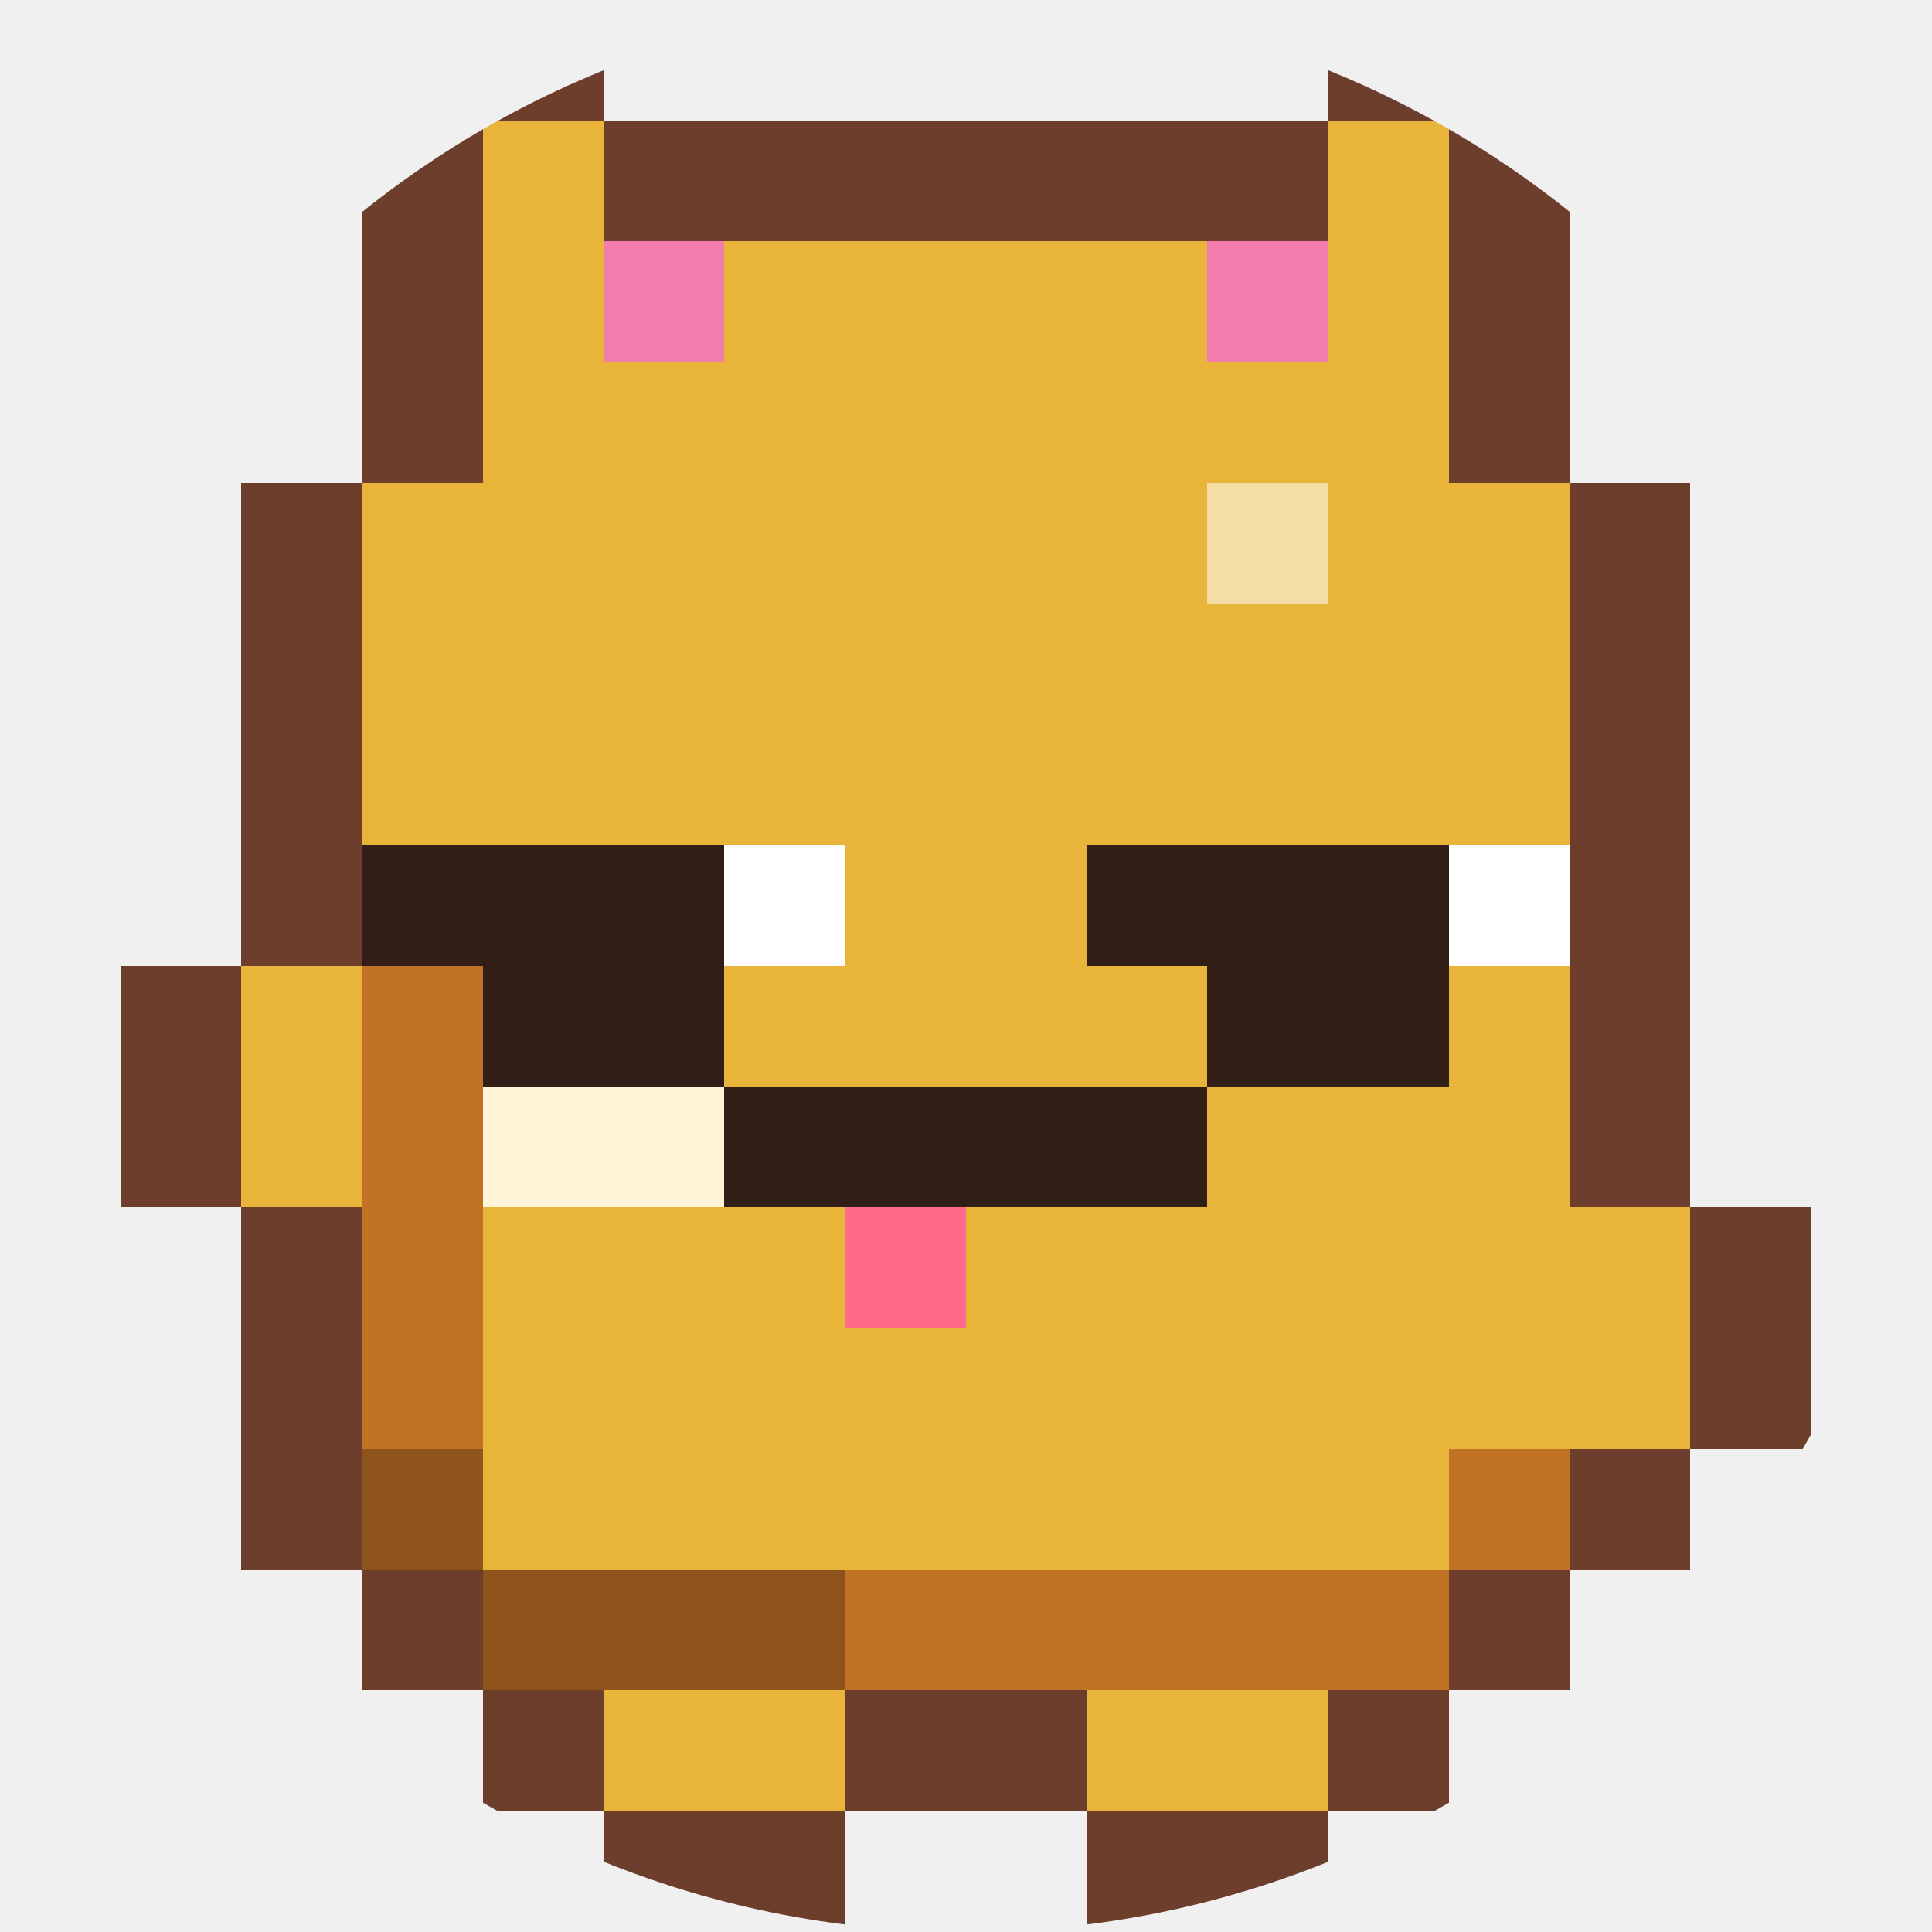
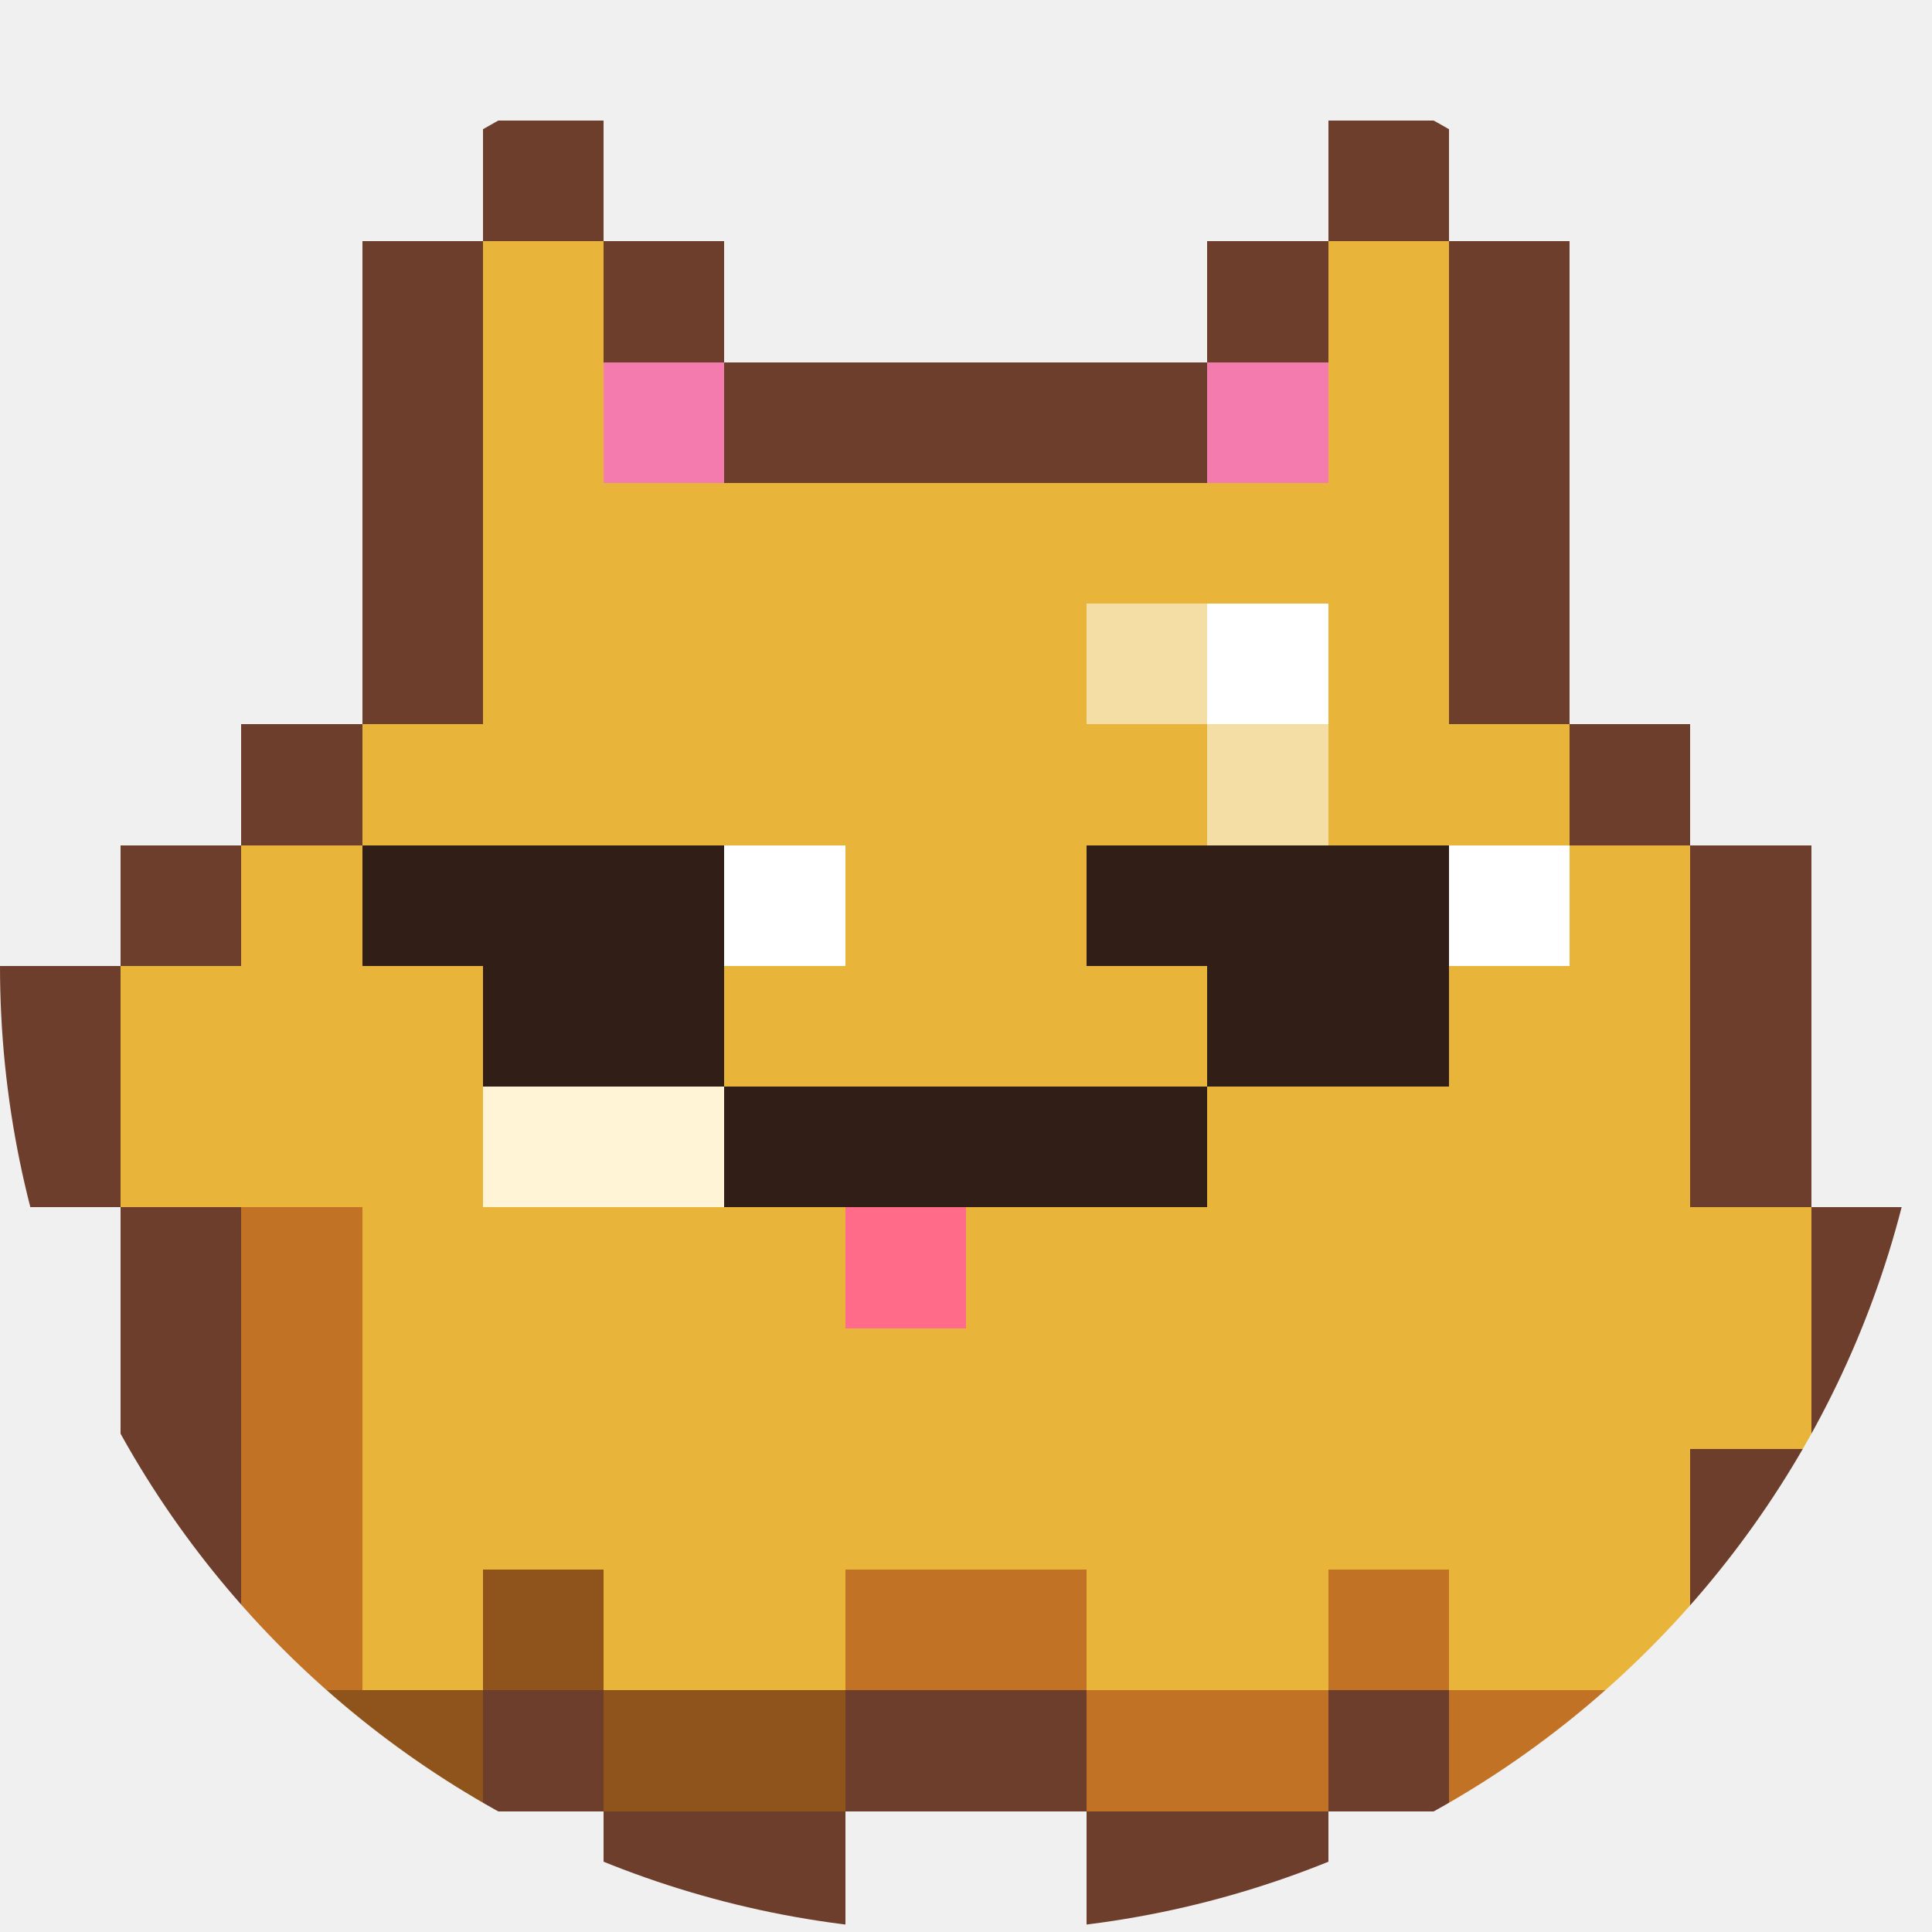
<svg xmlns="http://www.w3.org/2000/svg" width="128" height="128" viewBox="0 0 128 128" shape-rendering="crispEdges" role="presentation" aria-hidden="true">
  <defs>
    <clipPath id="clip">
      <circle cx="64" cy="64" r="64" />
    </clipPath>
  </defs>
  <g clip-path="url(#clip)">
-     <rect x="32" y="0" width="8" height="8" fill="#6D3E2C" />
-     <rect x="88" y="0" width="8" height="8" fill="#6D3E2C" />
-     <rect x="24" y="8" width="8" height="8" fill="#6D3E2C" />
-     <rect x="32" y="8" width="8" height="8" fill="#E9B43A" />
-     <rect x="40" y="8" width="48" height="8" fill="#6D3E2C" />
-     <rect x="88" y="8" width="8" height="8" fill="#E9B43A" />
-     <rect x="96" y="8" width="8" height="8" fill="#6D3E2C" />
+     <rect x="32" y="8" width="8" height="8" fill="#6D3E2C" />
+     <rect x="88" y="8" width="8" height="8" fill="#6D3E2C" />
    <rect x="24" y="16" width="8" height="8" fill="#6D3E2C" />
    <rect x="32" y="16" width="8" height="8" fill="#E9B43A" />
-     <rect x="40" y="16" width="8" height="8" fill="#F47BAE" />
-     <rect x="48" y="16" width="32" height="8" fill="#E9B43A" />
-     <rect x="80" y="16" width="8" height="8" fill="#F47BAE" />
+     <rect x="40" y="16" width="8" height="8" fill="#6D3E2C" />
+     <rect x="80" y="16" width="8" height="8" fill="#6D3E2C" />
    <rect x="88" y="16" width="8" height="8" fill="#E9B43A" />
    <rect x="96" y="16" width="8" height="8" fill="#6D3E2C" />
    <rect x="24" y="24" width="8" height="8" fill="#6D3E2C" />
-     <rect x="32" y="24" width="64" height="8" fill="#E9B43A" />
+     <rect x="32" y="24" width="8" height="8" fill="#E9B43A" />
+     <rect x="40" y="24" width="8" height="8" fill="#F47BAE" />
+     <rect x="48" y="24" width="32" height="8" fill="#6D3E2C" />
+     <rect x="80" y="24" width="8" height="8" fill="#F47BAE" />
+     <rect x="88" y="24" width="8" height="8" fill="#E9B43A" />
    <rect x="96" y="24" width="8" height="8" fill="#6D3E2C" />
-     <rect x="16" y="32" width="8" height="8" fill="#6D3E2C" />
-     <rect x="24" y="32" width="56" height="8" fill="#E9B43A" />
-     <rect x="80" y="32" width="8" height="8" fill="#F5DDA6" />
-     <rect x="88" y="32" width="16" height="8" fill="#E9B43A" />
-     <rect x="104" y="32" width="8" height="8" fill="#6D3E2C" />
-     <rect x="16" y="40" width="8" height="8" fill="#6D3E2C" />
-     <rect x="24" y="40" width="80" height="8" fill="#E9B43A" />
-     <rect x="104" y="40" width="8" height="8" fill="#6D3E2C" />
+     <rect x="24" y="32" width="8" height="8" fill="#6D3E2C" />
+     <rect x="32" y="32" width="64" height="8" fill="#E9B43A" />
+     <rect x="96" y="32" width="8" height="8" fill="#6D3E2C" />
+     <rect x="24" y="40" width="8" height="8" fill="#6D3E2C" />
+     <rect x="32" y="40" width="40" height="8" fill="#E9B43A" />
+     <rect x="72" y="40" width="8" height="8" fill="#F5DDA6" />
+     <rect x="80" y="40" width="8" height="8" fill="#FFFFFF" />
+     <rect x="88" y="40" width="8" height="8" fill="#E9B43A" />
+     <rect x="96" y="40" width="8" height="8" fill="#6D3E2C" />
    <rect x="16" y="48" width="8" height="8" fill="#6D3E2C" />
-     <rect x="24" y="48" width="80" height="8" fill="#E9B43A" />
+     <rect x="24" y="48" width="56" height="8" fill="#E9B43A" />
+     <rect x="80" y="48" width="8" height="8" fill="#F5DDA6" />
+     <rect x="88" y="48" width="16" height="8" fill="#E9B43A" />
    <rect x="104" y="48" width="8" height="8" fill="#6D3E2C" />
-     <rect x="16" y="56" width="8" height="8" fill="#6D3E2C" />
+     <rect x="8" y="56" width="8" height="8" fill="#6D3E2C" />
+     <rect x="16" y="56" width="8" height="8" fill="#E9B43A" />
    <rect x="24" y="56" width="24" height="8" fill="#311E16" />
    <rect x="48" y="56" width="8" height="8" fill="#FFFFFF" />
    <rect x="56" y="56" width="16" height="8" fill="#E9B43A" />
    <rect x="72" y="56" width="24" height="8" fill="#311E16" />
    <rect x="96" y="56" width="8" height="8" fill="#FFFFFF" />
-     <rect x="104" y="56" width="8" height="8" fill="#6D3E2C" />
-     <rect x="8" y="64" width="8" height="8" fill="#6D3E2C" />
-     <rect x="16" y="64" width="8" height="8" fill="#E9B43A" />
-     <rect x="24" y="64" width="8" height="8" fill="#C17225" />
+     <rect x="104" y="56" width="8" height="8" fill="#E9B43A" />
+     <rect x="112" y="56" width="8" height="8" fill="#6D3E2C" />
+     <rect x="0" y="64" width="8" height="8" fill="#6D3E2C" />
+     <rect x="8" y="64" width="24" height="8" fill="#E9B43A" />
    <rect x="32" y="64" width="16" height="8" fill="#311E16" />
    <rect x="48" y="64" width="32" height="8" fill="#E9B43A" />
    <rect x="80" y="64" width="16" height="8" fill="#311E16" />
-     <rect x="96" y="64" width="8" height="8" fill="#E9B43A" />
-     <rect x="104" y="64" width="8" height="8" fill="#6D3E2C" />
-     <rect x="8" y="72" width="8" height="8" fill="#6D3E2C" />
-     <rect x="16" y="72" width="8" height="8" fill="#E9B43A" />
-     <rect x="24" y="72" width="8" height="8" fill="#C17225" />
+     <rect x="96" y="64" width="16" height="8" fill="#E9B43A" />
+     <rect x="112" y="64" width="8" height="8" fill="#6D3E2C" />
+     <rect x="0" y="72" width="8" height="8" fill="#6D3E2C" />
+     <rect x="8" y="72" width="24" height="8" fill="#E9B43A" />
    <rect x="32" y="72" width="16" height="8" fill="#FFF4D6" />
    <rect x="48" y="72" width="32" height="8" fill="#311E16" />
-     <rect x="80" y="72" width="24" height="8" fill="#E9B43A" />
-     <rect x="104" y="72" width="8" height="8" fill="#6D3E2C" />
-     <rect x="16" y="80" width="8" height="8" fill="#6D3E2C" />
-     <rect x="24" y="80" width="8" height="8" fill="#C17225" />
-     <rect x="32" y="80" width="24" height="8" fill="#E9B43A" />
+     <rect x="80" y="72" width="32" height="8" fill="#E9B43A" />
+     <rect x="112" y="72" width="8" height="8" fill="#6D3E2C" />
+     <rect x="8" y="80" width="8" height="8" fill="#6D3E2C" />
+     <rect x="16" y="80" width="8" height="8" fill="#C17225" />
+     <rect x="24" y="80" width="32" height="8" fill="#E9B43A" />
    <rect x="56" y="80" width="8" height="8" fill="#FF6B88" />
-     <rect x="64" y="80" width="48" height="8" fill="#E9B43A" />
-     <rect x="112" y="80" width="8" height="8" fill="#6D3E2C" />
-     <rect x="16" y="88" width="8" height="8" fill="#6D3E2C" />
-     <rect x="24" y="88" width="8" height="8" fill="#C17225" />
-     <rect x="32" y="88" width="80" height="8" fill="#E9B43A" />
-     <rect x="112" y="88" width="8" height="8" fill="#6D3E2C" />
-     <rect x="16" y="96" width="8" height="8" fill="#6D3E2C" />
-     <rect x="24" y="96" width="8" height="8" fill="#8E541B" />
-     <rect x="32" y="96" width="64" height="8" fill="#E9B43A" />
-     <rect x="96" y="96" width="8" height="8" fill="#C17225" />
-     <rect x="104" y="96" width="8" height="8" fill="#6D3E2C" />
-     <rect x="24" y="104" width="8" height="8" fill="#6D3E2C" />
-     <rect x="32" y="104" width="24" height="8" fill="#8E541B" />
-     <rect x="56" y="104" width="40" height="8" fill="#C17225" />
-     <rect x="96" y="104" width="8" height="8" fill="#6D3E2C" />
+     <rect x="64" y="80" width="56" height="8" fill="#E9B43A" />
+     <rect x="120" y="80" width="8" height="8" fill="#6D3E2C" />
+     <rect x="8" y="88" width="8" height="8" fill="#6D3E2C" />
+     <rect x="16" y="88" width="8" height="8" fill="#C17225" />
+     <rect x="24" y="88" width="96" height="8" fill="#E9B43A" />
+     <rect x="120" y="88" width="8" height="8" fill="#6D3E2C" />
+     <rect x="8" y="96" width="8" height="8" fill="#6D3E2C" />
+     <rect x="16" y="96" width="8" height="8" fill="#C17225" />
+     <rect x="24" y="96" width="88" height="8" fill="#E9B43A" />
+     <rect x="112" y="96" width="8" height="8" fill="#6D3E2C" />
+     <rect x="8" y="104" width="8" height="8" fill="#6D3E2C" />
+     <rect x="16" y="104" width="8" height="8" fill="#C17225" />
+     <rect x="24" y="104" width="8" height="8" fill="#E9B43A" />
+     <rect x="32" y="104" width="8" height="8" fill="#8E541B" />
+     <rect x="40" y="104" width="16" height="8" fill="#E9B43A" />
+     <rect x="56" y="104" width="16" height="8" fill="#C17225" />
+     <rect x="72" y="104" width="16" height="8" fill="#E9B43A" />
+     <rect x="88" y="104" width="8" height="8" fill="#C17225" />
+     <rect x="96" y="104" width="16" height="8" fill="#E9B43A" />
+     <rect x="112" y="104" width="8" height="8" fill="#6D3E2C" />
+     <rect x="8" y="112" width="8" height="8" fill="#6D3E2C" />
+     <rect x="16" y="112" width="16" height="8" fill="#8E541B" />
    <rect x="32" y="112" width="8" height="8" fill="#6D3E2C" />
-     <rect x="40" y="112" width="16" height="8" fill="#E9B43A" />
+     <rect x="40" y="112" width="16" height="8" fill="#8E541B" />
    <rect x="56" y="112" width="16" height="8" fill="#6D3E2C" />
-     <rect x="72" y="112" width="16" height="8" fill="#E9B43A" />
+     <rect x="72" y="112" width="16" height="8" fill="#C17225" />
    <rect x="88" y="112" width="8" height="8" fill="#6D3E2C" />
+     <rect x="96" y="112" width="16" height="8" fill="#C17225" />
+     <rect x="112" y="112" width="8" height="8" fill="#6D3E2C" />
+     <rect x="16" y="120" width="16" height="8" fill="#6D3E2C" />
    <rect x="40" y="120" width="16" height="8" fill="#6D3E2C" />
    <rect x="72" y="120" width="16" height="8" fill="#6D3E2C" />
+     <rect x="96" y="120" width="16" height="8" fill="#6D3E2C" />
  </g>
</svg>
